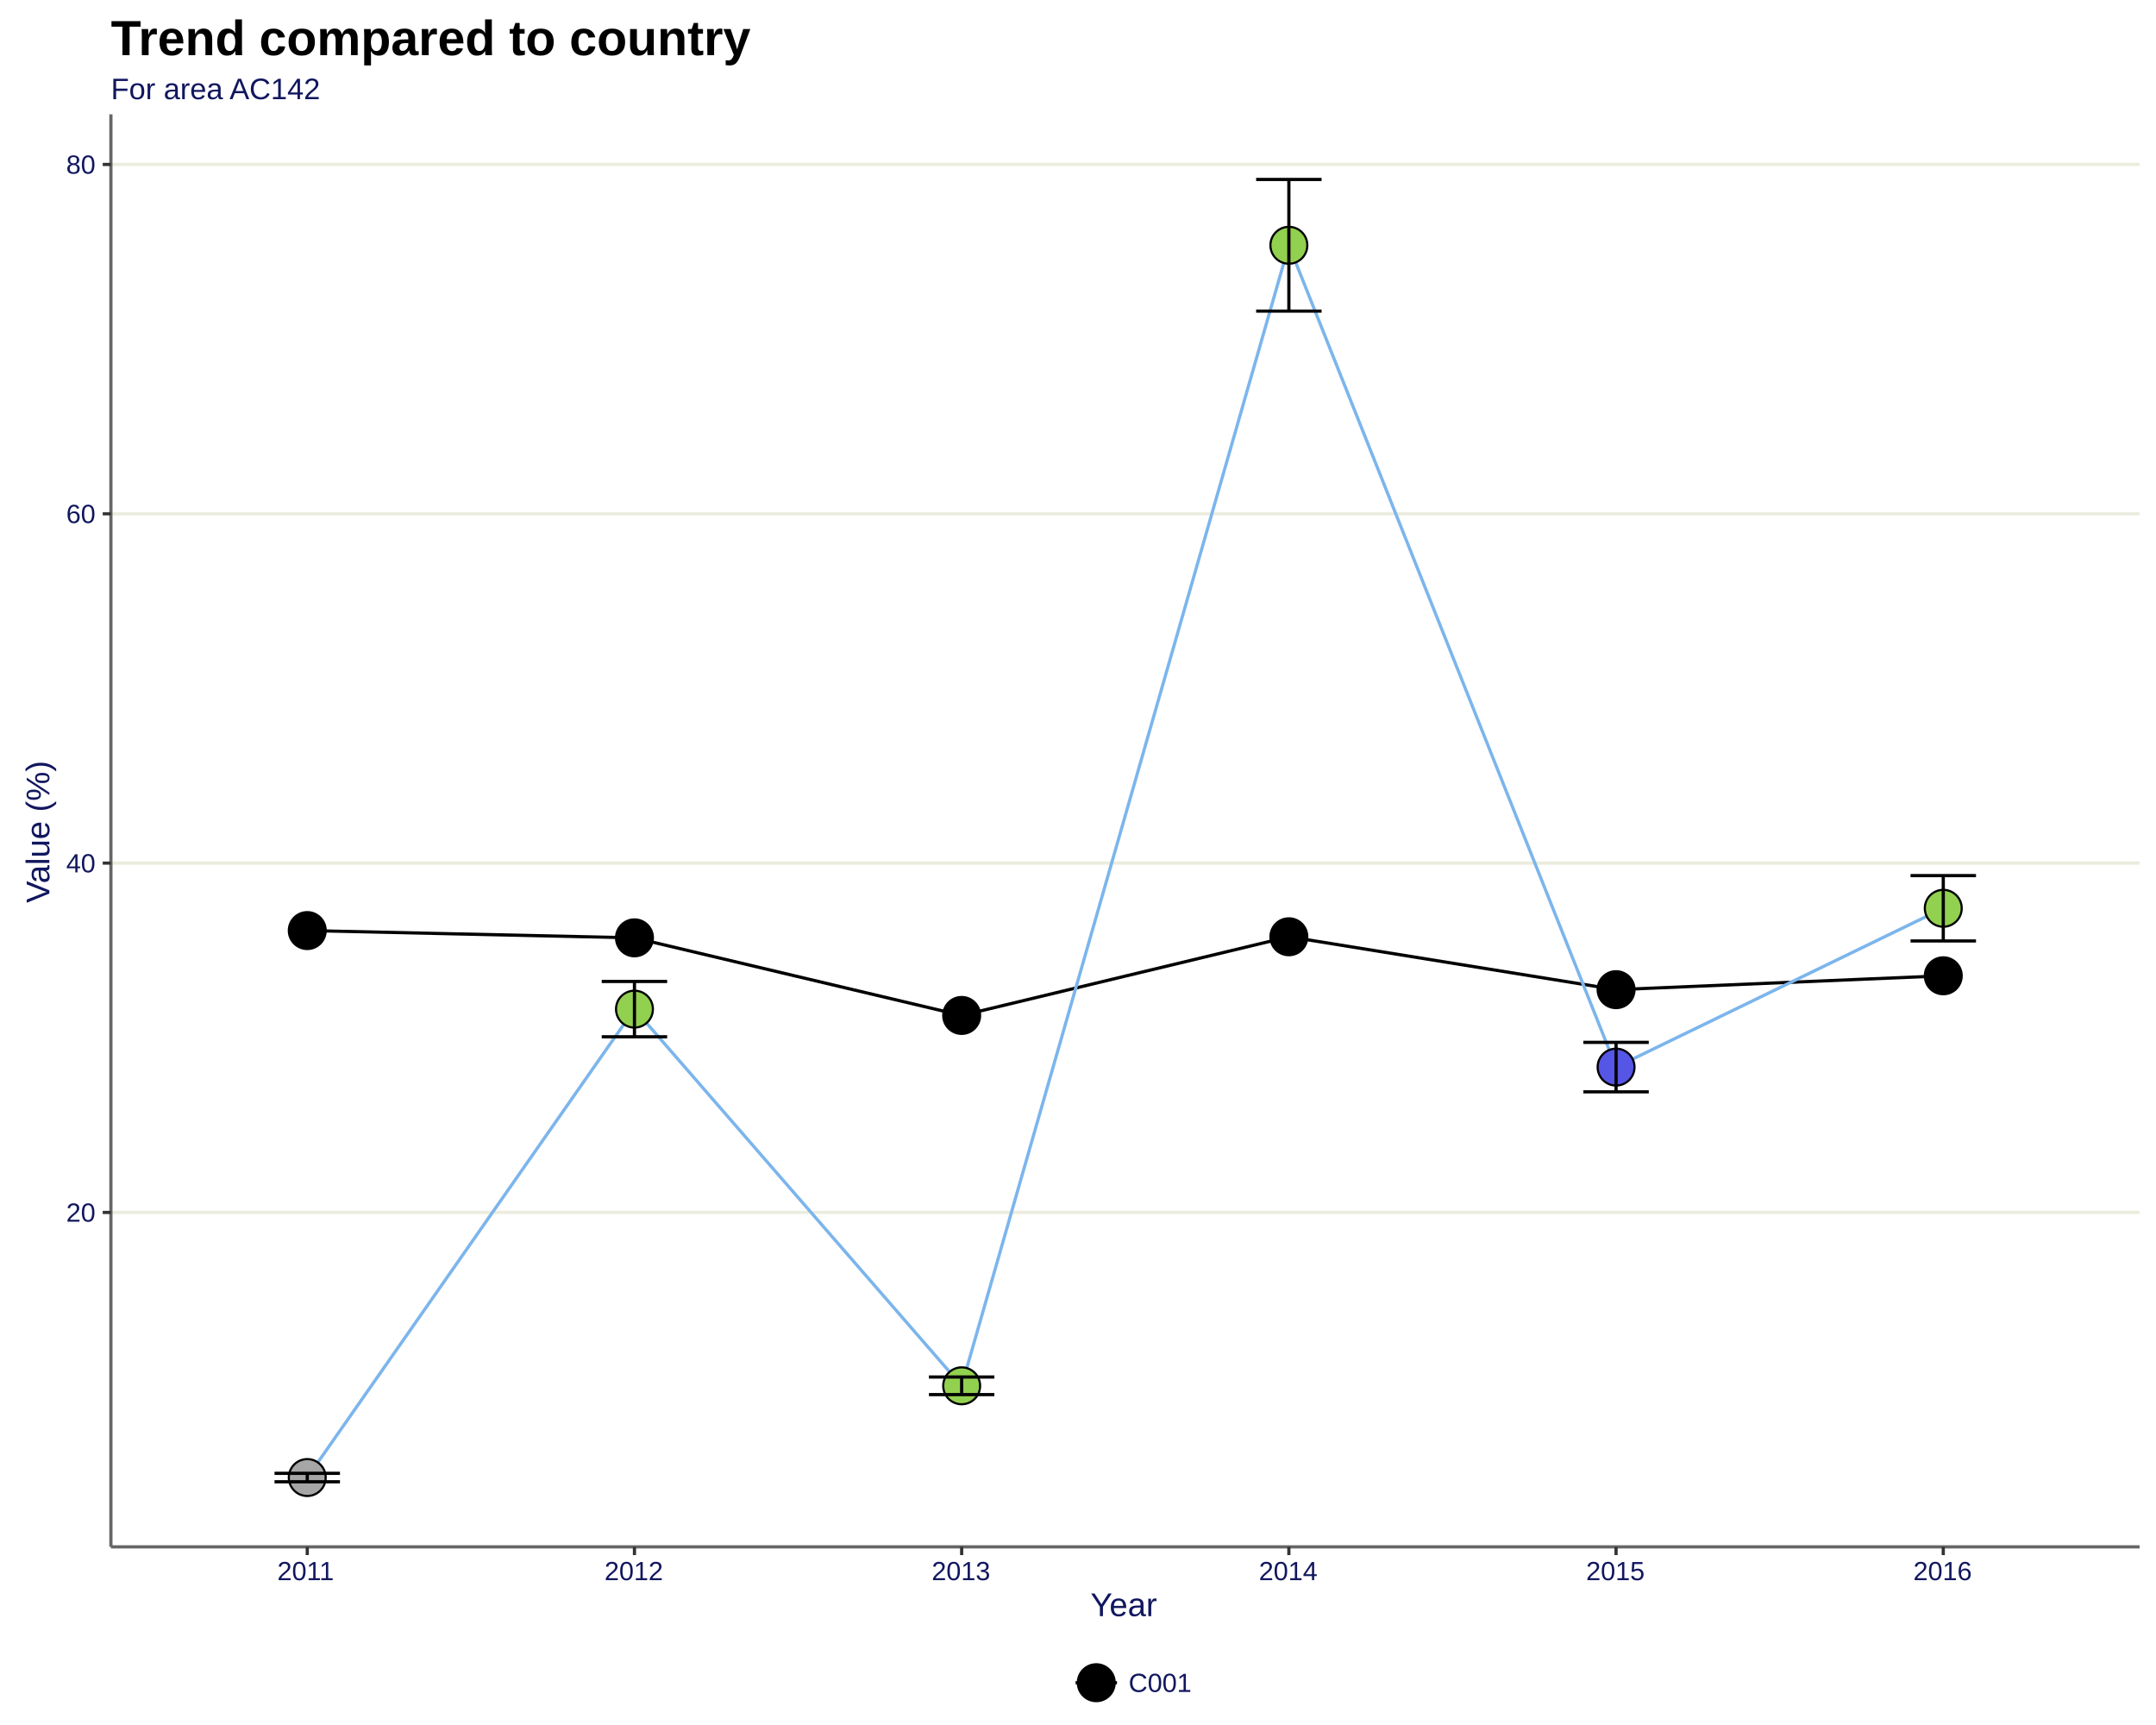
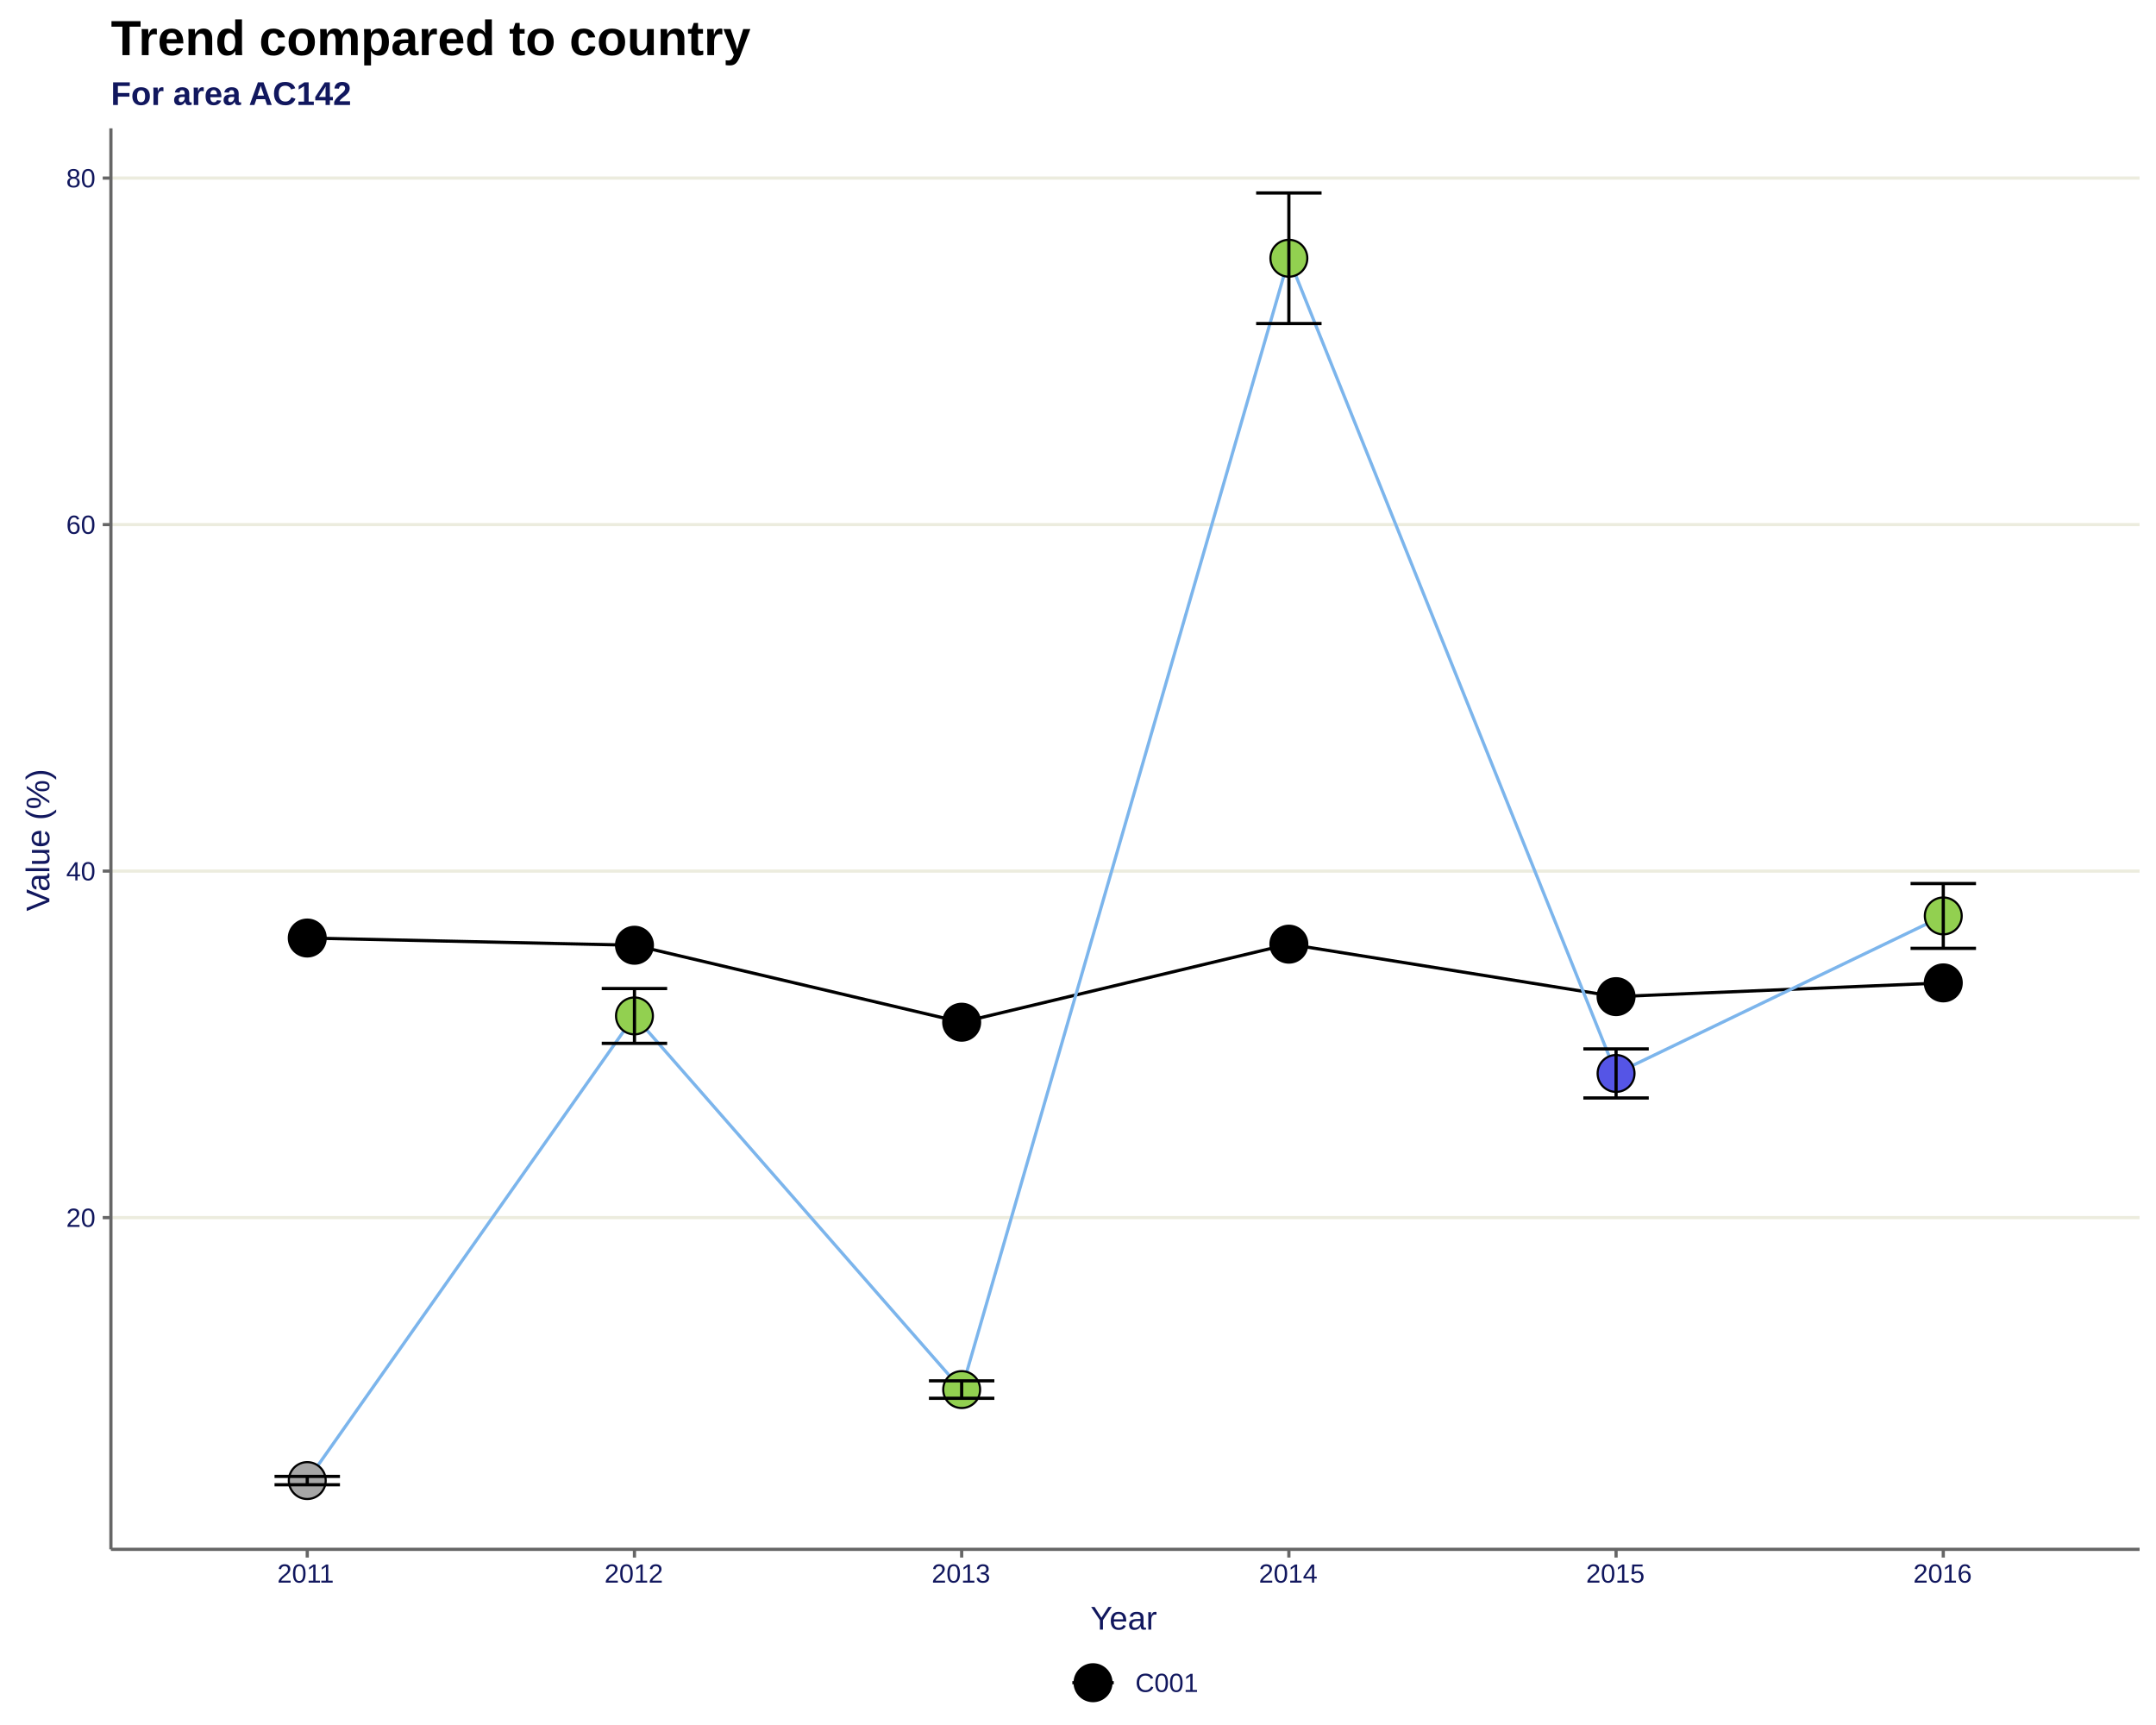
<svg xmlns="http://www.w3.org/2000/svg" viewBox="0 0 720.00 576.00">
  <defs>
    <style type="text/css">
    line, polyline, path, rect, circle {
      fill: none;
      stroke: #000000;
      stroke-linecap: round;
      stroke-linejoin: round;
      stroke-miterlimit: 10.00;
    }
  </style>
  </defs>
  <rect width="100%" height="100%" style="stroke: none; fill: #FFFFFF;" />
  <defs>
-     <clipPath id="cpMzcuMDQzOXw3MTQuNTIxfDUxNi41MnwzOC4xNzM4">
-       <rect x="37.04" y="38.17" width="677.48" height="478.35" />
+     <clipPath id="cpMzcuMDQzOXw3MTQuNTIxfDUxNy4zNDZ8NDIuODY0NQ==">
+       <rect x="37.04" y="42.86" width="677.48" height="474.48" />
    </clipPath>
  </defs>
-   <polyline points="37.04,404.85 714.52,404.85 " style="stroke-width: 1.07; stroke: #ECECDE; stroke-linecap: butt;" clip-path="url(#cpMzcuMDQzOXw3MTQuNTIxfDUxNi41MnwzOC4xNzM4)" />
-   <polyline points="37.04,288.20 714.52,288.20 " style="stroke-width: 1.07; stroke: #ECECDE; stroke-linecap: butt;" clip-path="url(#cpMzcuMDQzOXw3MTQuNTIxfDUxNi41MnwzOC4xNzM4)" />
-   <polyline points="37.04,171.56 714.52,171.56 " style="stroke-width: 1.07; stroke: #ECECDE; stroke-linecap: butt;" clip-path="url(#cpMzcuMDQzOXw3MTQuNTIxfDUxNi41MnwzOC4xNzM4)" />
-   <polyline points="37.04,54.91 714.52,54.91 " style="stroke-width: 1.07; stroke: #ECECDE; stroke-linecap: butt;" clip-path="url(#cpMzcuMDQzOXw3MTQuNTIxfDUxNi41MnwzOC4xNzM4)" />
-   <polyline points="102.61,310.73 211.88,313.16 321.15,339.07 430.42,312.80 539.69,330.46 648.96,325.83 " style="stroke-width: 1.07; stroke-linecap: butt;" clip-path="url(#cpMzcuMDQzOXw3MTQuNTIxfDUxNi41MnwzOC4xNzM4)" />
-   <circle cx="102.61" cy="310.73" r="4.62pt" style="stroke-width: 0.71; fill: #000000;" clip-path="url(#cpMzcuMDQzOXw3MTQuNTIxfDUxNi41MnwzOC4xNzM4)" />
-   <circle cx="211.88" cy="313.16" r="4.62pt" style="stroke-width: 0.71; fill: #000000;" clip-path="url(#cpMzcuMDQzOXw3MTQuNTIxfDUxNi41MnwzOC4xNzM4)" />
-   <circle cx="321.15" cy="339.07" r="4.62pt" style="stroke-width: 0.71; fill: #000000;" clip-path="url(#cpMzcuMDQzOXw3MTQuNTIxfDUxNi41MnwzOC4xNzM4)" />
-   <circle cx="430.42" cy="312.80" r="4.62pt" style="stroke-width: 0.71; fill: #000000;" clip-path="url(#cpMzcuMDQzOXw3MTQuNTIxfDUxNi41MnwzOC4xNzM4)" />
-   <circle cx="539.69" cy="330.46" r="4.62pt" style="stroke-width: 0.71; fill: #000000;" clip-path="url(#cpMzcuMDQzOXw3MTQuNTIxfDUxNi41MnwzOC4xNzM4)" />
-   <circle cx="648.96" cy="325.83" r="4.62pt" style="stroke-width: 0.71; fill: #000000;" clip-path="url(#cpMzcuMDQzOXw3MTQuNTIxfDUxNi41MnwzOC4xNzM4)" />
-   <polyline points="102.61,493.37 211.88,336.96 321.15,462.74 430.42,81.90 539.69,356.32 648.96,303.29 " style="stroke-width: 1.07; stroke: #7CB5EC; stroke-linecap: butt;" clip-path="url(#cpMzcuMDQzOXw3MTQuNTIxfDUxNi41MnwzOC4xNzM4)" />
-   <circle cx="102.61" cy="493.37" r="4.62pt" style="stroke-width: 0.71; fill: #A6A6A6;" clip-path="url(#cpMzcuMDQzOXw3MTQuNTIxfDUxNi41MnwzOC4xNzM4)" />
-   <circle cx="211.88" cy="336.96" r="4.62pt" style="stroke-width: 0.71; fill: #92D050;" clip-path="url(#cpMzcuMDQzOXw3MTQuNTIxfDUxNi41MnwzOC4xNzM4)" />
-   <circle cx="321.15" cy="462.74" r="4.62pt" style="stroke-width: 0.71; fill: #92D050;" clip-path="url(#cpMzcuMDQzOXw3MTQuNTIxfDUxNi41MnwzOC4xNzM4)" />
-   <circle cx="430.42" cy="81.90" r="4.62pt" style="stroke-width: 0.71; fill: #92D050;" clip-path="url(#cpMzcuMDQzOXw3MTQuNTIxfDUxNi41MnwzOC4xNzM4)" />
-   <circle cx="539.69" cy="356.32" r="4.62pt" style="stroke-width: 0.71; fill: #5555E6;" clip-path="url(#cpMzcuMDQzOXw3MTQuNTIxfDUxNi41MnwzOC4xNzM4)" />
-   <circle cx="648.96" cy="303.29" r="4.62pt" style="stroke-width: 0.71; fill: #92D050;" clip-path="url(#cpMzcuMDQzOXw3MTQuNTIxfDUxNi41MnwzOC4xNzM4)" />
-   <polyline points="91.68,491.96 113.53,491.96 " style="stroke-width: 1.07; stroke-linecap: butt;" clip-path="url(#cpMzcuMDQzOXw3MTQuNTIxfDUxNi41MnwzOC4xNzM4)" />
-   <polyline points="102.61,491.96 102.61,494.78 " style="stroke-width: 1.07; stroke-linecap: butt;" clip-path="url(#cpMzcuMDQzOXw3MTQuNTIxfDUxNi41MnwzOC4xNzM4)" />
-   <polyline points="91.68,494.78 113.53,494.78 " style="stroke-width: 1.07; stroke-linecap: butt;" clip-path="url(#cpMzcuMDQzOXw3MTQuNTIxfDUxNi41MnwzOC4xNzM4)" />
-   <polyline points="200.95,327.73 222.80,327.73 " style="stroke-width: 1.07; stroke-linecap: butt;" clip-path="url(#cpMzcuMDQzOXw3MTQuNTIxfDUxNi41MnwzOC4xNzM4)" />
-   <polyline points="211.88,327.73 211.88,346.19 " style="stroke-width: 1.07; stroke-linecap: butt;" clip-path="url(#cpMzcuMDQzOXw3MTQuNTIxfDUxNi41MnwzOC4xNzM4)" />
-   <polyline points="200.95,346.19 222.80,346.19 " style="stroke-width: 1.07; stroke-linecap: butt;" clip-path="url(#cpMzcuMDQzOXw3MTQuNTIxfDUxNi41MnwzOC4xNzM4)" />
-   <polyline points="310.22,459.80 332.07,459.80 " style="stroke-width: 1.07; stroke-linecap: butt;" clip-path="url(#cpMzcuMDQzOXw3MTQuNTIxfDUxNi41MnwzOC4xNzM4)" />
-   <polyline points="321.15,459.80 321.15,465.68 " style="stroke-width: 1.07; stroke-linecap: butt;" clip-path="url(#cpMzcuMDQzOXw3MTQuNTIxfDUxNi41MnwzOC4xNzM4)" />
-   <polyline points="310.22,465.68 332.07,465.68 " style="stroke-width: 1.07; stroke-linecap: butt;" clip-path="url(#cpMzcuMDQzOXw3MTQuNTIxfDUxNi41MnwzOC4xNzM4)" />
-   <polyline points="419.49,59.92 441.34,59.92 " style="stroke-width: 1.07; stroke-linecap: butt;" clip-path="url(#cpMzcuMDQzOXw3MTQuNTIxfDUxNi41MnwzOC4xNzM4)" />
-   <polyline points="430.42,59.92 430.42,103.88 " style="stroke-width: 1.07; stroke-linecap: butt;" clip-path="url(#cpMzcuMDQzOXw3MTQuNTIxfDUxNi41MnwzOC4xNzM4)" />
-   <polyline points="419.49,103.88 441.34,103.88 " style="stroke-width: 1.07; stroke-linecap: butt;" clip-path="url(#cpMzcuMDQzOXw3MTQuNTIxfDUxNi41MnwzOC4xNzM4)" />
-   <polyline points="528.76,348.06 550.61,348.06 " style="stroke-width: 1.07; stroke-linecap: butt;" clip-path="url(#cpMzcuMDQzOXw3MTQuNTIxfDUxNi41MnwzOC4xNzM4)" />
-   <polyline points="539.69,348.06 539.69,364.58 " style="stroke-width: 1.07; stroke-linecap: butt;" clip-path="url(#cpMzcuMDQzOXw3MTQuNTIxfDUxNi41MnwzOC4xNzM4)" />
-   <polyline points="528.76,364.58 550.61,364.58 " style="stroke-width: 1.07; stroke-linecap: butt;" clip-path="url(#cpMzcuMDQzOXw3MTQuNTIxfDUxNi41MnwzOC4xNzM4)" />
-   <polyline points="638.03,292.38 659.89,292.38 " style="stroke-width: 1.07; stroke-linecap: butt;" clip-path="url(#cpMzcuMDQzOXw3MTQuNTIxfDUxNi41MnwzOC4xNzM4)" />
-   <polyline points="648.96,292.38 648.96,314.20 " style="stroke-width: 1.07; stroke-linecap: butt;" clip-path="url(#cpMzcuMDQzOXw3MTQuNTIxfDUxNi41MnwzOC4xNzM4)" />
-   <polyline points="638.03,314.20 659.89,314.20 " style="stroke-width: 1.07; stroke-linecap: butt;" clip-path="url(#cpMzcuMDQzOXw3MTQuNTIxfDUxNi41MnwzOC4xNzM4)" />
+   <polyline points="37.04,406.58 714.52,406.58 " style="stroke-width: 1.07; stroke: #ECECDE; stroke-linecap: butt;" clip-path="url(#cpMzcuMDQzOXw3MTQuNTIxfDUxNy4zNDZ8NDIuODY0NQ==)" />
+   <polyline points="37.04,290.87 714.52,290.87 " style="stroke-width: 1.07; stroke: #ECECDE; stroke-linecap: butt;" clip-path="url(#cpMzcuMDQzOXw3MTQuNTIxfDUxNy4zNDZ8NDIuODY0NQ==)" />
+   <polyline points="37.04,175.17 714.52,175.17 " style="stroke-width: 1.07; stroke: #ECECDE; stroke-linecap: butt;" clip-path="url(#cpMzcuMDQzOXw3MTQuNTIxfDUxNy4zNDZ8NDIuODY0NQ==)" />
+   <polyline points="37.04,59.47 714.52,59.47 " style="stroke-width: 1.07; stroke: #ECECDE; stroke-linecap: butt;" clip-path="url(#cpMzcuMDQzOXw3MTQuNTIxfDUxNy4zNDZ8NDIuODY0NQ==)" />
+   <polyline points="102.61,313.22 211.88,315.63 321.15,341.33 430.42,315.27 539.69,332.79 648.96,328.20 " style="stroke-width: 1.07; stroke-linecap: butt;" clip-path="url(#cpMzcuMDQzOXw3MTQuNTIxfDUxNy4zNDZ8NDIuODY0NQ==)" />
+   <circle cx="102.61" cy="313.22" r="4.62pt" style="stroke-width: 0.71; fill: #000000;" clip-path="url(#cpMzcuMDQzOXw3MTQuNTIxfDUxNy4zNDZ8NDIuODY0NQ==)" />
+   <circle cx="211.88" cy="315.63" r="4.62pt" style="stroke-width: 0.71; fill: #000000;" clip-path="url(#cpMzcuMDQzOXw3MTQuNTIxfDUxNy4zNDZ8NDIuODY0NQ==)" />
+   <circle cx="321.15" cy="341.33" r="4.62pt" style="stroke-width: 0.71; fill: #000000;" clip-path="url(#cpMzcuMDQzOXw3MTQuNTIxfDUxNy4zNDZ8NDIuODY0NQ==)" />
+   <circle cx="430.42" cy="315.27" r="4.62pt" style="stroke-width: 0.71; fill: #000000;" clip-path="url(#cpMzcuMDQzOXw3MTQuNTIxfDUxNy4zNDZ8NDIuODY0NQ==)" />
+   <circle cx="539.69" cy="332.79" r="4.62pt" style="stroke-width: 0.71; fill: #000000;" clip-path="url(#cpMzcuMDQzOXw3MTQuNTIxfDUxNy4zNDZ8NDIuODY0NQ==)" />
+   <circle cx="648.96" cy="328.20" r="4.62pt" style="stroke-width: 0.71; fill: #000000;" clip-path="url(#cpMzcuMDQzOXw3MTQuNTIxfDUxNy4zNDZ8NDIuODY0NQ==)" />
+   <polyline points="102.61,494.38 211.88,339.23 321.15,464.00 430.42,86.23 539.69,358.44 648.96,305.84 " style="stroke-width: 1.07; stroke: #7CB5EC; stroke-linecap: butt;" clip-path="url(#cpMzcuMDQzOXw3MTQuNTIxfDUxNy4zNDZ8NDIuODY0NQ==)" />
+   <circle cx="102.61" cy="494.38" r="4.62pt" style="stroke-width: 0.71; fill: #A6A6A6;" clip-path="url(#cpMzcuMDQzOXw3MTQuNTIxfDUxNy4zNDZ8NDIuODY0NQ==)" />
+   <circle cx="211.88" cy="339.23" r="4.62pt" style="stroke-width: 0.71; fill: #92D050;" clip-path="url(#cpMzcuMDQzOXw3MTQuNTIxfDUxNy4zNDZ8NDIuODY0NQ==)" />
+   <circle cx="321.15" cy="464.00" r="4.62pt" style="stroke-width: 0.71; fill: #92D050;" clip-path="url(#cpMzcuMDQzOXw3MTQuNTIxfDUxNy4zNDZ8NDIuODY0NQ==)" />
+   <circle cx="430.42" cy="86.23" r="4.62pt" style="stroke-width: 0.71; fill: #92D050;" clip-path="url(#cpMzcuMDQzOXw3MTQuNTIxfDUxNy4zNDZ8NDIuODY0NQ==)" />
+   <circle cx="539.69" cy="358.44" r="4.62pt" style="stroke-width: 0.71; fill: #5555E6;" clip-path="url(#cpMzcuMDQzOXw3MTQuNTIxfDUxNy4zNDZ8NDIuODY0NQ==)" />
+   <circle cx="648.96" cy="305.84" r="4.62pt" style="stroke-width: 0.71; fill: #92D050;" clip-path="url(#cpMzcuMDQzOXw3MTQuNTIxfDUxNy4zNDZ8NDIuODY0NQ==)" />
+   <polyline points="91.68,492.99 113.53,492.99 " style="stroke-width: 1.07; stroke-linecap: butt;" clip-path="url(#cpMzcuMDQzOXw3MTQuNTIxfDUxNy4zNDZ8NDIuODY0NQ==)" />
+   <polyline points="102.61,492.99 102.61,495.78 " style="stroke-width: 1.07; stroke-linecap: butt;" clip-path="url(#cpMzcuMDQzOXw3MTQuNTIxfDUxNy4zNDZ8NDIuODY0NQ==)" />
+   <polyline points="91.68,495.78 113.53,495.78 " style="stroke-width: 1.07; stroke-linecap: butt;" clip-path="url(#cpMzcuMDQzOXw3MTQuNTIxfDUxNy4zNDZ8NDIuODY0NQ==)" />
+   <polyline points="200.95,330.08 222.80,330.08 " style="stroke-width: 1.07; stroke-linecap: butt;" clip-path="url(#cpMzcuMDQzOXw3MTQuNTIxfDUxNy4zNDZ8NDIuODY0NQ==)" />
+   <polyline points="211.88,330.08 211.88,348.39 " style="stroke-width: 1.07; stroke-linecap: butt;" clip-path="url(#cpMzcuMDQzOXw3MTQuNTIxfDUxNy4zNDZ8NDIuODY0NQ==)" />
+   <polyline points="200.95,348.39 222.80,348.39 " style="stroke-width: 1.07; stroke-linecap: butt;" clip-path="url(#cpMzcuMDQzOXw3MTQuNTIxfDUxNy4zNDZ8NDIuODY0NQ==)" />
+   <polyline points="310.22,461.08 332.07,461.08 " style="stroke-width: 1.07; stroke-linecap: butt;" clip-path="url(#cpMzcuMDQzOXw3MTQuNTIxfDUxNy4zNDZ8NDIuODY0NQ==)" />
+   <polyline points="321.15,461.08 321.15,466.91 " style="stroke-width: 1.07; stroke-linecap: butt;" clip-path="url(#cpMzcuMDQzOXw3MTQuNTIxfDUxNy4zNDZ8NDIuODY0NQ==)" />
+   <polyline points="310.22,466.91 332.07,466.91 " style="stroke-width: 1.07; stroke-linecap: butt;" clip-path="url(#cpMzcuMDQzOXw3MTQuNTIxfDUxNy4zNDZ8NDIuODY0NQ==)" />
+   <polyline points="419.49,64.43 441.34,64.43 " style="stroke-width: 1.07; stroke-linecap: butt;" clip-path="url(#cpMzcuMDQzOXw3MTQuNTIxfDUxNy4zNDZ8NDIuODY0NQ==)" />
+   <polyline points="430.42,64.43 430.42,108.04 " style="stroke-width: 1.07; stroke-linecap: butt;" clip-path="url(#cpMzcuMDQzOXw3MTQuNTIxfDUxNy4zNDZ8NDIuODY0NQ==)" />
+   <polyline points="419.49,108.04 441.34,108.04 " style="stroke-width: 1.07; stroke-linecap: butt;" clip-path="url(#cpMzcuMDQzOXw3MTQuNTIxfDUxNy4zNDZ8NDIuODY0NQ==)" />
+   <polyline points="528.76,350.25 550.61,350.25 " style="stroke-width: 1.07; stroke-linecap: butt;" clip-path="url(#cpMzcuMDQzOXw3MTQuNTIxfDUxNy4zNDZ8NDIuODY0NQ==)" />
+   <polyline points="539.69,350.25 539.69,366.63 " style="stroke-width: 1.07; stroke-linecap: butt;" clip-path="url(#cpMzcuMDQzOXw3MTQuNTIxfDUxNy4zNDZ8NDIuODY0NQ==)" />
+   <polyline points="528.76,366.63 550.61,366.63 " style="stroke-width: 1.07; stroke-linecap: butt;" clip-path="url(#cpMzcuMDQzOXw3MTQuNTIxfDUxNy4zNDZ8NDIuODY0NQ==)" />
+   <polyline points="638.03,295.02 659.89,295.02 " style="stroke-width: 1.07; stroke-linecap: butt;" clip-path="url(#cpMzcuMDQzOXw3MTQuNTIxfDUxNy4zNDZ8NDIuODY0NQ==)" />
+   <polyline points="648.96,295.02 648.96,316.66 " style="stroke-width: 1.07; stroke-linecap: butt;" clip-path="url(#cpMzcuMDQzOXw3MTQuNTIxfDUxNy4zNDZ8NDIuODY0NQ==)" />
+   <polyline points="638.03,316.66 659.89,316.66 " style="stroke-width: 1.07; stroke-linecap: butt;" clip-path="url(#cpMzcuMDQzOXw3MTQuNTIxfDUxNy4zNDZ8NDIuODY0NQ==)" />
  <defs>
    <clipPath id="cpMHw3MjB8NTc2fDA=">
      <rect x="0.00" y="0.00" width="720.00" height="576.00" />
    </clipPath>
  </defs>
-   <polyline points="37.04,516.52 37.04,38.17 " style="stroke-width: 1.07; stroke: #666666; stroke-linecap: butt;" clip-path="url(#cpMHw3MjB8NTc2fDA=)" />
+   <polyline points="37.04,517.35 37.04,42.86 " style="stroke-width: 1.07; stroke: #666666; stroke-linecap: butt;" clip-path="url(#cpMHw3MjB8NTc2fDA=)" />
  <g clip-path="url(#cpMHw3MjB8NTc2fDA=)">
-     <text x="22.10" y="407.94" style="font-size: 8.80px; fill: #11175E; font-family: Liberation Sans;" textLength="10.01px" lengthAdjust="spacingAndGlyphs">20</text>
+     <text x="22.10" y="409.67" style="font-size: 8.80px; fill: #11175E; font-family: Liberation Sans;" textLength="10.01px" lengthAdjust="spacingAndGlyphs">20</text>
  </g>
  <g clip-path="url(#cpMHw3MjB8NTc2fDA=)">
-     <text x="22.10" y="291.30" style="font-size: 8.80px; fill: #11175E; font-family: Liberation Sans;" textLength="10.01px" lengthAdjust="spacingAndGlyphs">40</text>
+     <text x="22.10" y="293.97" style="font-size: 8.80px; fill: #11175E; font-family: Liberation Sans;" textLength="10.01px" lengthAdjust="spacingAndGlyphs">40</text>
  </g>
  <g clip-path="url(#cpMHw3MjB8NTc2fDA=)">
-     <text x="22.10" y="174.65" style="font-size: 8.80px; fill: #11175E; font-family: Liberation Sans;" textLength="10.01px" lengthAdjust="spacingAndGlyphs">60</text>
+     <text x="22.10" y="178.26" style="font-size: 8.80px; fill: #11175E; font-family: Liberation Sans;" textLength="10.01px" lengthAdjust="spacingAndGlyphs">60</text>
  </g>
  <g clip-path="url(#cpMHw3MjB8NTc2fDA=)">
-     <text x="22.10" y="58.01" style="font-size: 8.80px; fill: #11175E; font-family: Liberation Sans;" textLength="10.01px" lengthAdjust="spacingAndGlyphs">80</text>
+     <text x="22.10" y="62.56" style="font-size: 8.80px; fill: #11175E; font-family: Liberation Sans;" textLength="10.01px" lengthAdjust="spacingAndGlyphs">80</text>
  </g>
-   <polyline points="34.30,404.85 37.04,404.85 " style="stroke-width: 1.07; stroke: #333333; stroke-linecap: butt;" clip-path="url(#cpMHw3MjB8NTc2fDA=)" />
-   <polyline points="34.30,288.20 37.04,288.20 " style="stroke-width: 1.07; stroke: #333333; stroke-linecap: butt;" clip-path="url(#cpMHw3MjB8NTc2fDA=)" />
-   <polyline points="34.30,171.56 37.04,171.56 " style="stroke-width: 1.07; stroke: #333333; stroke-linecap: butt;" clip-path="url(#cpMHw3MjB8NTc2fDA=)" />
-   <polyline points="34.30,54.91 37.04,54.91 " style="stroke-width: 1.07; stroke: #333333; stroke-linecap: butt;" clip-path="url(#cpMHw3MjB8NTc2fDA=)" />
-   <polyline points="37.04,516.52 714.52,516.52 " style="stroke-width: 1.07; stroke: #666666; stroke-linecap: butt;" clip-path="url(#cpMHw3MjB8NTc2fDA=)" />
-   <polyline points="102.61,519.26 102.61,516.52 " style="stroke-width: 1.07; stroke: #333333; stroke-linecap: butt;" clip-path="url(#cpMHw3MjB8NTc2fDA=)" />
-   <polyline points="211.88,519.26 211.88,516.52 " style="stroke-width: 1.07; stroke: #333333; stroke-linecap: butt;" clip-path="url(#cpMHw3MjB8NTc2fDA=)" />
-   <polyline points="321.15,519.26 321.15,516.52 " style="stroke-width: 1.07; stroke: #333333; stroke-linecap: butt;" clip-path="url(#cpMHw3MjB8NTc2fDA=)" />
-   <polyline points="430.42,519.26 430.42,516.52 " style="stroke-width: 1.07; stroke: #333333; stroke-linecap: butt;" clip-path="url(#cpMHw3MjB8NTc2fDA=)" />
-   <polyline points="539.69,519.26 539.69,516.52 " style="stroke-width: 1.07; stroke: #333333; stroke-linecap: butt;" clip-path="url(#cpMHw3MjB8NTc2fDA=)" />
-   <polyline points="648.96,519.26 648.96,516.52 " style="stroke-width: 1.07; stroke: #333333; stroke-linecap: butt;" clip-path="url(#cpMHw3MjB8NTc2fDA=)" />
+   <polyline points="34.30,406.58 37.04,406.58 " style="stroke-width: 1.07; stroke: #666666; stroke-linecap: butt;" clip-path="url(#cpMHw3MjB8NTc2fDA=)" />
+   <polyline points="34.30,290.87 37.04,290.87 " style="stroke-width: 1.07; stroke: #666666; stroke-linecap: butt;" clip-path="url(#cpMHw3MjB8NTc2fDA=)" />
+   <polyline points="34.30,175.17 37.04,175.17 " style="stroke-width: 1.07; stroke: #666666; stroke-linecap: butt;" clip-path="url(#cpMHw3MjB8NTc2fDA=)" />
+   <polyline points="34.30,59.47 37.04,59.47 " style="stroke-width: 1.07; stroke: #666666; stroke-linecap: butt;" clip-path="url(#cpMHw3MjB8NTc2fDA=)" />
+   <polyline points="37.04,517.35 714.52,517.35 " style="stroke-width: 1.07; stroke: #666666; stroke-linecap: butt;" clip-path="url(#cpMHw3MjB8NTc2fDA=)" />
+   <polyline points="102.61,520.09 102.61,517.35 " style="stroke-width: 1.07; stroke: #666666; stroke-linecap: butt;" clip-path="url(#cpMHw3MjB8NTc2fDA=)" />
+   <polyline points="211.88,520.09 211.88,517.35 " style="stroke-width: 1.07; stroke: #666666; stroke-linecap: butt;" clip-path="url(#cpMHw3MjB8NTc2fDA=)" />
+   <polyline points="321.15,520.09 321.15,517.35 " style="stroke-width: 1.07; stroke: #666666; stroke-linecap: butt;" clip-path="url(#cpMHw3MjB8NTc2fDA=)" />
+   <polyline points="430.42,520.09 430.42,517.35 " style="stroke-width: 1.07; stroke: #666666; stroke-linecap: butt;" clip-path="url(#cpMHw3MjB8NTc2fDA=)" />
+   <polyline points="539.69,520.09 539.69,517.35 " style="stroke-width: 1.07; stroke: #666666; stroke-linecap: butt;" clip-path="url(#cpMHw3MjB8NTc2fDA=)" />
+   <polyline points="648.96,520.09 648.96,517.35 " style="stroke-width: 1.07; stroke: #666666; stroke-linecap: butt;" clip-path="url(#cpMHw3MjB8NTc2fDA=)" />
  <g clip-path="url(#cpMHw3MjB8NTc2fDA=)">
-     <text x="92.60" y="527.64" style="font-size: 8.80px; fill: #11175E; font-family: Liberation Sans;" textLength="20.02px" lengthAdjust="spacingAndGlyphs">2011</text>
+     <text x="92.60" y="528.46" style="font-size: 8.80px; fill: #11175E; font-family: Liberation Sans;" textLength="20.02px" lengthAdjust="spacingAndGlyphs">2011</text>
  </g>
  <g clip-path="url(#cpMHw3MjB8NTc2fDA=)">
-     <text x="201.87" y="527.64" style="font-size: 8.80px; fill: #11175E; font-family: Liberation Sans;" textLength="20.02px" lengthAdjust="spacingAndGlyphs">2012</text>
+     <text x="201.87" y="528.46" style="font-size: 8.80px; fill: #11175E; font-family: Liberation Sans;" textLength="20.02px" lengthAdjust="spacingAndGlyphs">2012</text>
  </g>
  <g clip-path="url(#cpMHw3MjB8NTc2fDA=)">
-     <text x="311.14" y="527.64" style="font-size: 8.80px; fill: #11175E; font-family: Liberation Sans;" textLength="20.02px" lengthAdjust="spacingAndGlyphs">2013</text>
+     <text x="311.14" y="528.46" style="font-size: 8.80px; fill: #11175E; font-family: Liberation Sans;" textLength="20.02px" lengthAdjust="spacingAndGlyphs">2013</text>
  </g>
  <g clip-path="url(#cpMHw3MjB8NTc2fDA=)">
-     <text x="420.41" y="527.64" style="font-size: 8.80px; fill: #11175E; font-family: Liberation Sans;" textLength="20.02px" lengthAdjust="spacingAndGlyphs">2014</text>
+     <text x="420.41" y="528.46" style="font-size: 8.80px; fill: #11175E; font-family: Liberation Sans;" textLength="20.02px" lengthAdjust="spacingAndGlyphs">2014</text>
  </g>
  <g clip-path="url(#cpMHw3MjB8NTc2fDA=)">
-     <text x="529.68" y="527.64" style="font-size: 8.80px; fill: #11175E; font-family: Liberation Sans;" textLength="20.02px" lengthAdjust="spacingAndGlyphs">2015</text>
+     <text x="529.68" y="528.46" style="font-size: 8.80px; fill: #11175E; font-family: Liberation Sans;" textLength="20.02px" lengthAdjust="spacingAndGlyphs">2015</text>
  </g>
  <g clip-path="url(#cpMHw3MjB8NTc2fDA=)">
-     <text x="638.95" y="527.64" style="font-size: 8.80px; fill: #11175E; font-family: Liberation Sans;" textLength="20.02px" lengthAdjust="spacingAndGlyphs">2016</text>
+     <text x="638.95" y="528.46" style="font-size: 8.80px; fill: #11175E; font-family: Liberation Sans;" textLength="20.02px" lengthAdjust="spacingAndGlyphs">2016</text>
  </g>
  <g clip-path="url(#cpMHw3MjB8NTc2fDA=)">
-     <text x="364.16" y="539.65" style="font-size: 11.00px; fill: #11175E; font-family: Liberation Sans;" textLength="23.24px" lengthAdjust="spacingAndGlyphs">Year</text>
+     <text x="364.16" y="544.14" style="font-size: 11.00px; fill: #11175E; font-family: Liberation Sans;" textLength="23.24px" lengthAdjust="spacingAndGlyphs">Year</text>
  </g>
  <g clip-path="url(#cpMHw3MjB8NTc2fDA=)">
-     <text transform="translate(16.48,301.50) rotate(-90)" style="font-size: 11.00px; fill: #11175E; font-family: Liberation Sans;" textLength="48.30px" lengthAdjust="spacingAndGlyphs">Value (%)</text>
+     <text transform="translate(16.48,304.25) rotate(-90)" style="font-size: 11.00px; fill: #11175E; font-family: Liberation Sans;" textLength="48.30px" lengthAdjust="spacingAndGlyphs">Value (%)</text>
  </g>
-   <rect x="353.14" y="553.24" width="45.28" height="17.28" style="stroke-width: 1.07; stroke: none; fill: #FFFFFF;" clip-path="url(#cpMHw3MjB8NTc2fDA=)" />
-   <rect x="357.46" y="553.24" width="17.28" height="17.28" style="stroke-width: 1.07; stroke: #FFFFFF;" clip-path="url(#cpMHw3MjB8NTc2fDA=)" />
-   <line x1="359.19" y1="561.88" x2="373.02" y2="561.88" style="stroke-width: 1.07; stroke-linecap: butt;" clip-path="url(#cpMHw3MjB8NTc2fDA=)" />
-   <circle cx="366.10" cy="561.88" r="4.62pt" style="stroke-width: 0.71; fill: #000000;" clip-path="url(#cpMHw3MjB8NTc2fDA=)" />
+   <rect x="350.90" y="553.24" width="49.75" height="17.28" style="stroke-width: 1.07; stroke: none; fill: #FFFFFF;" clip-path="url(#cpMHw3MjB8NTc2fDA=)" />
+   <rect x="356.38" y="553.24" width="17.28" height="17.28" style="stroke-width: 1.07; stroke: #FFFFFF;" clip-path="url(#cpMHw3MjB8NTc2fDA=)" />
+   <line x1="358.11" y1="561.88" x2="371.94" y2="561.88" style="stroke-width: 1.07; stroke-linecap: butt;" clip-path="url(#cpMHw3MjB8NTc2fDA=)" />
+   <circle cx="365.02" cy="561.88" r="4.62pt" style="stroke-width: 0.71; fill: #000000;" clip-path="url(#cpMHw3MjB8NTc2fDA=)" />
  <g clip-path="url(#cpMHw3MjB8NTc2fDA=)">
-     <text x="376.90" y="564.97" style="font-size: 8.80px; fill: #11175E; font-family: Liberation Sans;" textLength="21.52px" lengthAdjust="spacingAndGlyphs">C001</text>
+     <text x="379.14" y="564.97" style="font-size: 8.80px; fill: #11175E; font-family: Liberation Sans;" textLength="21.52px" lengthAdjust="spacingAndGlyphs">C001</text>
  </g>
  <g clip-path="url(#cpMHw3MjB8NTc2fDA=)">
-     <text x="37.04" y="33.12" style="font-size: 9.90px; fill: #11175E; font-family: Liberation Sans;" textLength="71.15px" lengthAdjust="spacingAndGlyphs">For area AC142</text>
+     <text x="37.04" y="35.05" style="font-size: 11.00px; font-weight: bold; fill: #11175E; font-family: Liberation Sans;" textLength="80.71px" lengthAdjust="spacingAndGlyphs">For area AC142</text>
  </g>
  <g clip-path="url(#cpMHw3MjB8NTc2fDA=)">
    <text x="37.04" y="18.42" style="font-size: 16.50px; font-weight: bold; font-family: Liberation Sans;" textLength="221.02px" lengthAdjust="spacingAndGlyphs">Trend compared to country</text>
  </g>
</svg>
